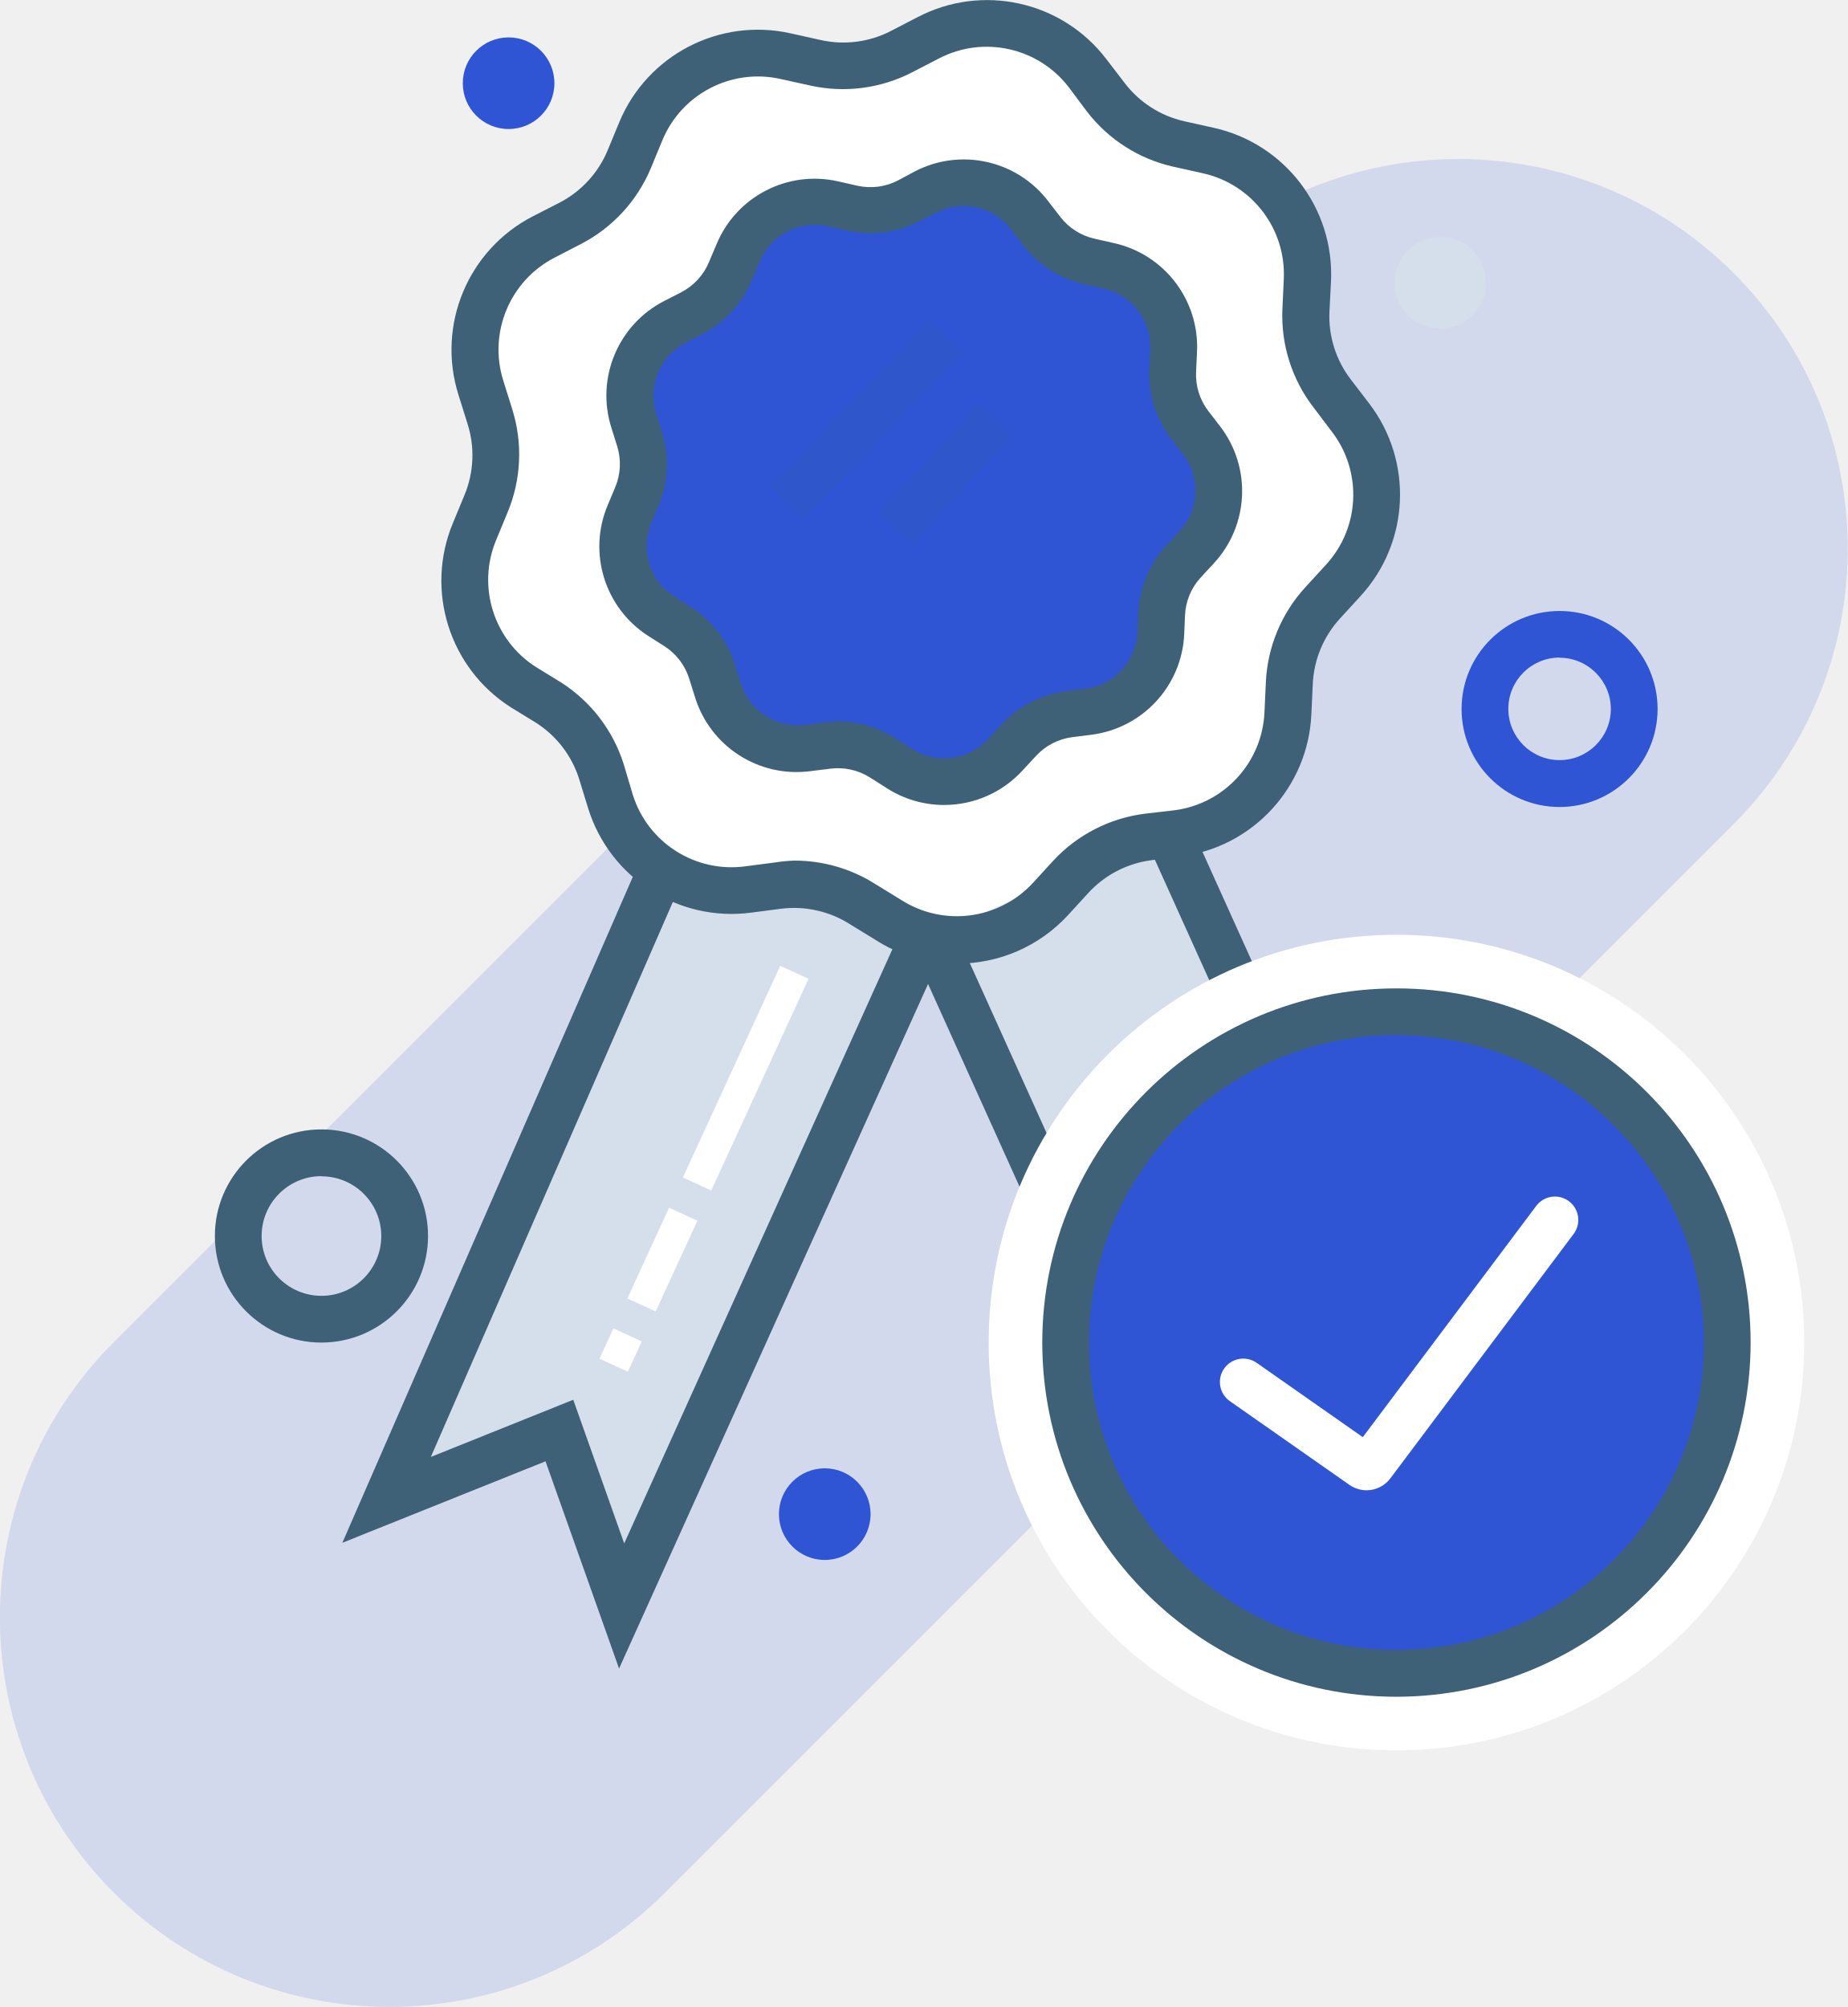
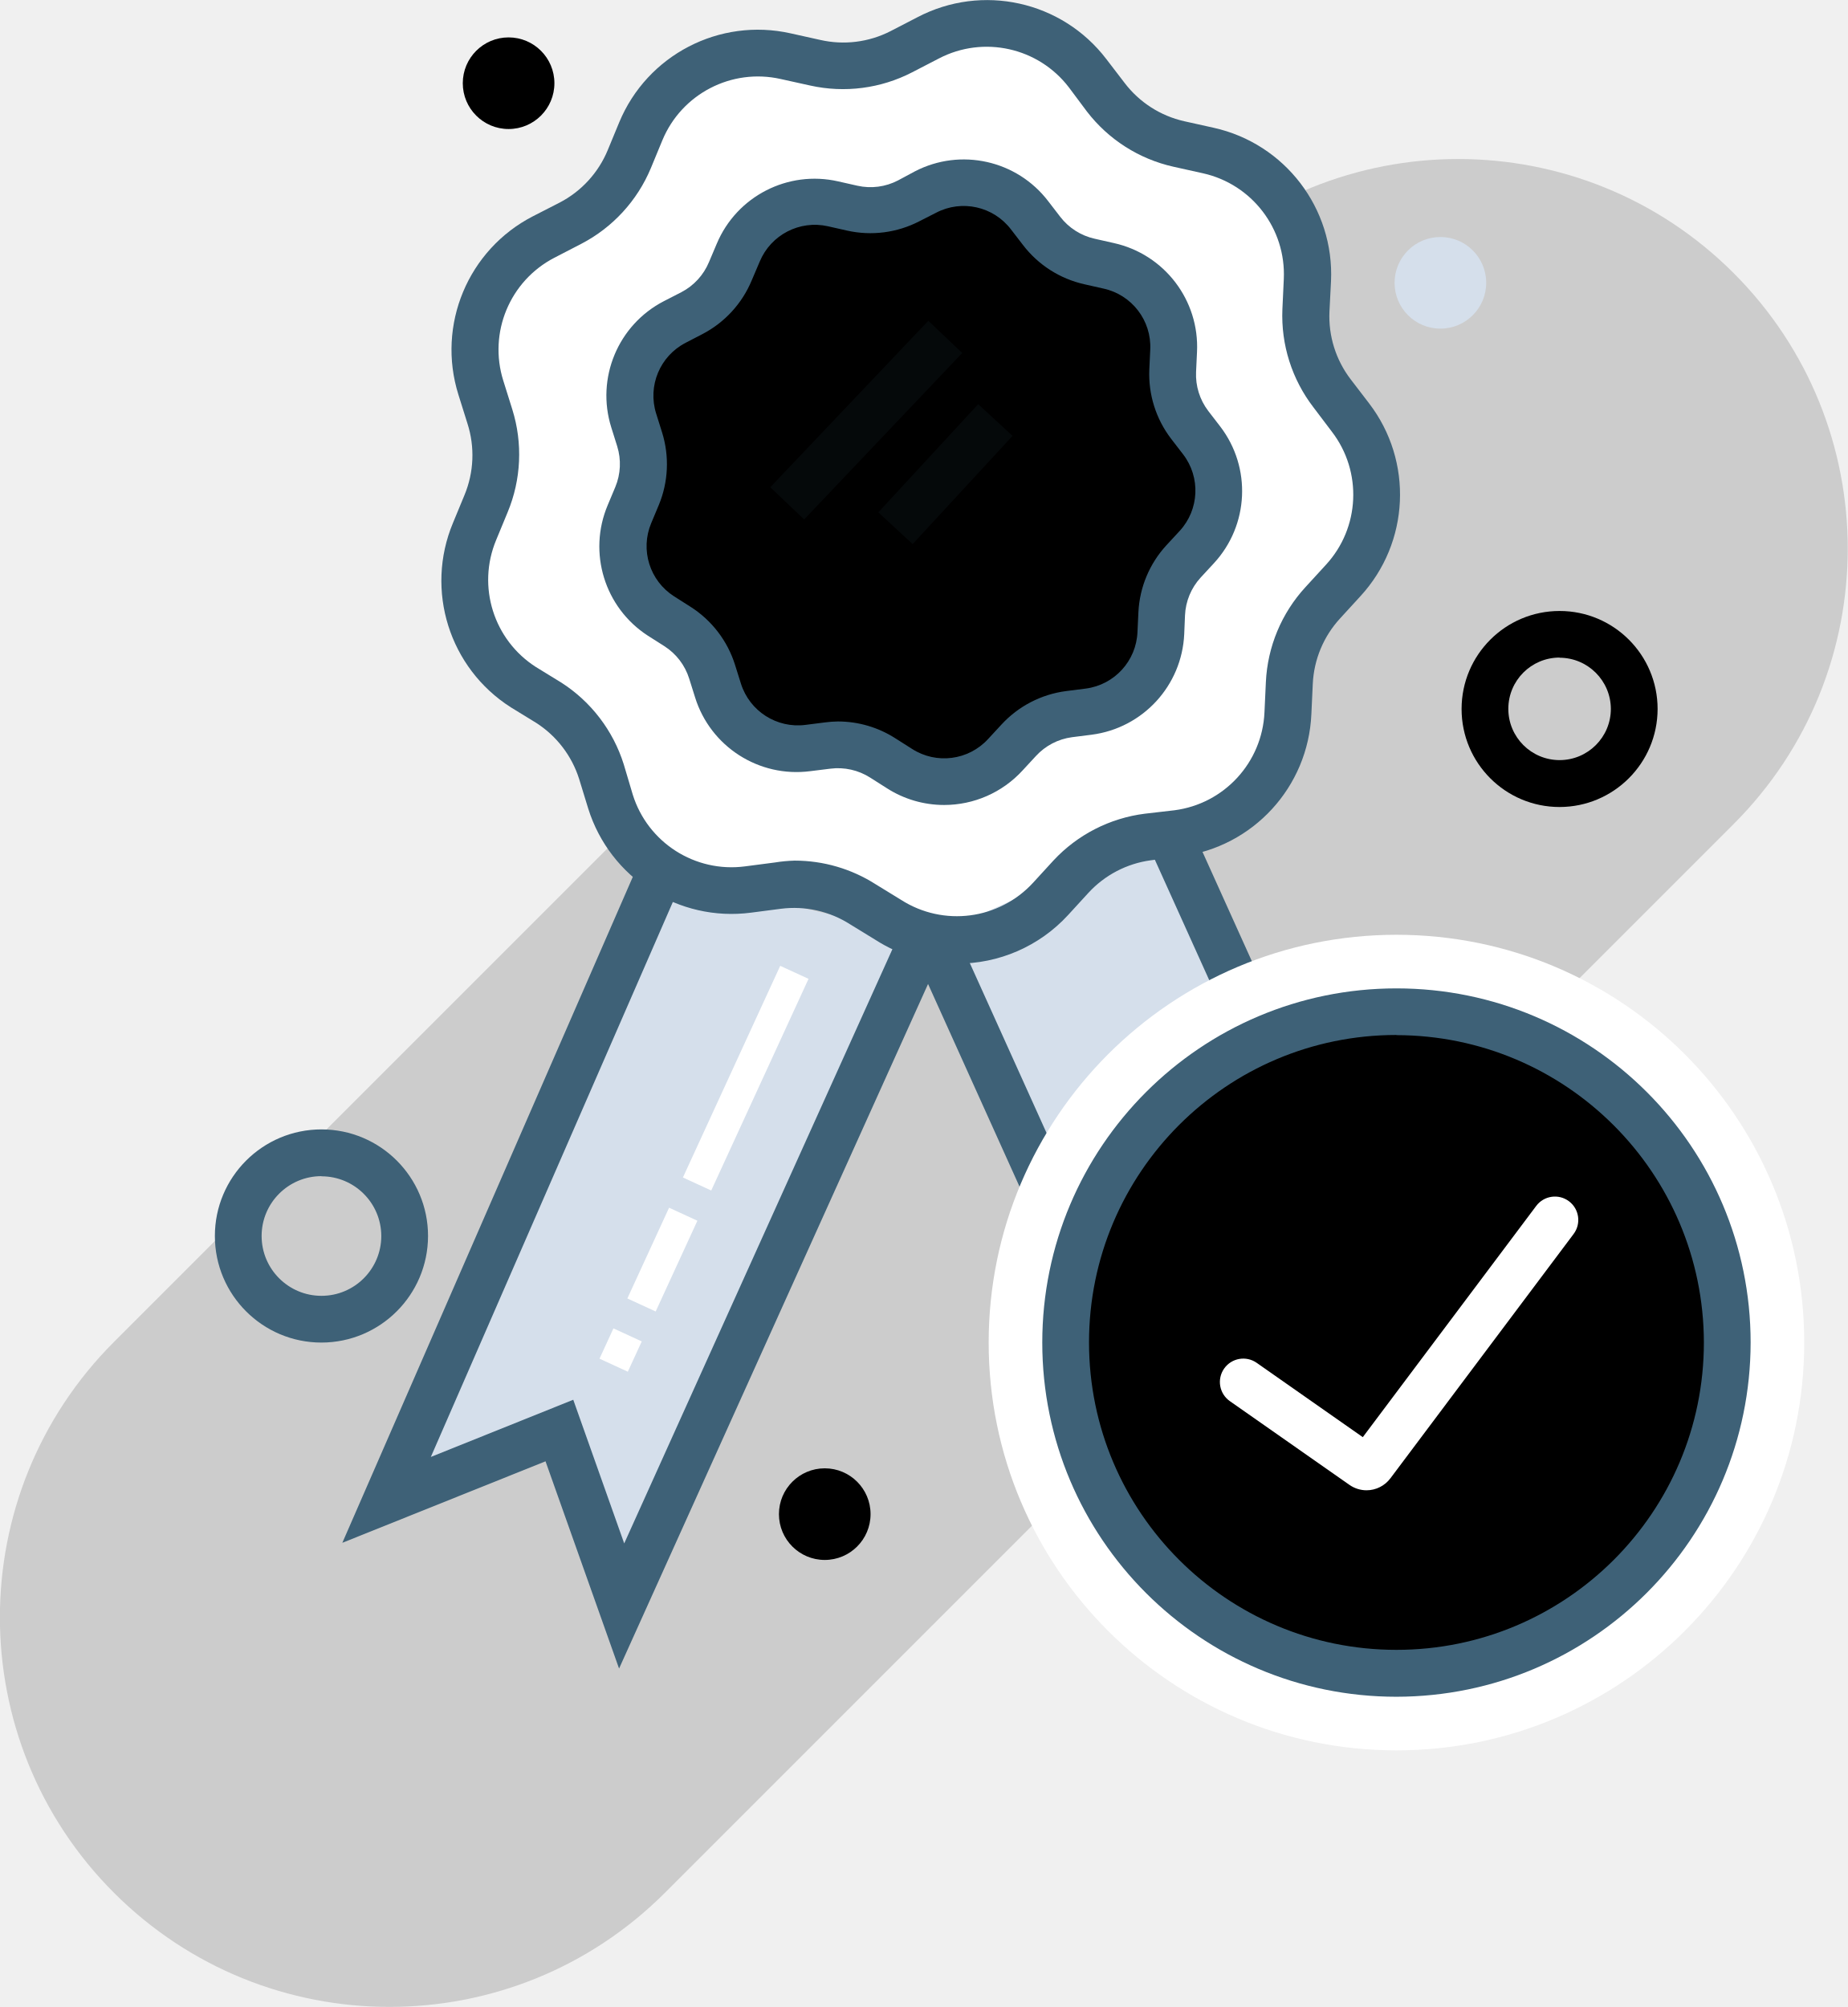
<svg xmlns="http://www.w3.org/2000/svg" viewBox="0 0 118.59 128.8">
  <defs>
-     <style>.cls-1{fill:#2f55d4;opacity:0.15;}.cls-2{fill:#fff;}.cls-3{fill:#2f55d4;}.cls-4{fill:#d5dfeb;}.cls-5,.cls-7{fill:#3e6177;}.cls-6,.cls-7{opacity:0.3;}</style>
+     <style>.cls-1{fill:#000000;opacity:0.15;}.cls-2{fill:#fff;}.cls-3{fill:#000000;}.cls-4{fill:#d5dfeb;}.cls-5,.cls-7{fill:#3e6177;}.cls-6,.cls-7{opacity:0.3;}</style>
  </defs>
  <g id="Layer_2" data-name="Layer 2">
    <g id="Layer_1-2" data-name="Layer 1">
      <rect class="cls-1" x="-14.21" y="44.5" width="147" height="50" rx="25" ry="25" transform="translate(-31.78 62.28) rotate(-45)" />
      <path class="cls-2" d="M84.91,18l-.09,1.94a8.15,8.15,0,0,0,1.67,5.32l1.18,1.54a8.15,8.15,0,0,1-.47,10.46l-1.31,1.43a8.15,8.15,0,0,0-2.14,5.15l-.09,1.94a8.15,8.15,0,0,1-7.09,7.71l-1.92.25a8.15,8.15,0,0,0-4.95,2.57L68.39,57.7A8.15,8.15,0,0,1,58,59.05l-1.63-1a8.15,8.15,0,0,0-5.44-1.22L49,57a8.15,8.15,0,0,1-8.82-5.64l-.58-1.85a8.15,8.15,0,0,0-3.39-4.43l-1.63-1a8.15,8.15,0,0,1-3.13-10l.74-1.79a8.15,8.15,0,0,0,.25-5.57l-.58-1.85a8.15,8.15,0,0,1,4-9.67l1.72-.89a8.15,8.15,0,0,0,3.77-4.1l.74-1.79a8.15,8.15,0,0,1,9.3-4.82L53.32,4a8.15,8.15,0,0,0,5.53-.72l1.72-.89A8.15,8.15,0,0,1,70.79,4.7L72,6.24a8.15,8.15,0,0,0,4.7,3l1.89.42A8.15,8.15,0,0,1,84.91,18Z" />
      <path class="cls-3" d="M100.09,51.79a6.29,6.29,0,1,1,6.29-6.29A6.3,6.3,0,0,1,100.09,51.79Zm0-9.59a3.29,3.29,0,1,0,3.29,3.29A3.3,3.3,0,0,0,100.09,42.21Z" />
      <polyline class="cls-4" points="59.29 60.09 39.89 103.06 35.9 91.81 24.81 96.25 42.32 56.12" />
      <polyline class="cls-4" points="59.83 60.09 79.22 103.06 83.22 91.81 94.31 96.25 74.91 53.28" />
      <path class="cls-3" d="M75.32,22.47l-.06,1.27a5.33,5.33,0,0,0,1.09,3.48l.77,1a5.33,5.33,0,0,1-.31,6.84L76,36a5.33,5.33,0,0,0-1.4,3.36l-.06,1.27a5.33,5.33,0,0,1-4.63,5l-1.26.16a5.33,5.33,0,0,0-3.23,1.68l-.86.93a5.33,5.33,0,0,1-6.79.88l-1.07-.68a5.33,5.33,0,0,0-3.56-.79L51.84,48a5.33,5.33,0,0,1-5.77-3.69l-.38-1.21a5.33,5.33,0,0,0-2.21-2.89l-1.07-.68a5.33,5.33,0,0,1-2-6.53l.49-1.17A5.33,5.33,0,0,0,41,28.18L40.64,27a5.33,5.33,0,0,1,2.63-6.32l1.13-.58a5.33,5.33,0,0,0,2.47-2.68l.49-1.17a5.33,5.33,0,0,1,6.08-3.15l1.24.28a5.33,5.33,0,0,0,3.61-.47l1.13-.58a5.33,5.33,0,0,1,6.68,1.49l.77,1a5.33,5.33,0,0,0,3.07,2l1.24.28A5.33,5.33,0,0,1,75.32,22.47Z" />
      <polygon class="cls-5" points="39.73 107.08 35.01 93.78 21.97 99.01 40.94 55.52 43.69 56.72 27.65 93.5 36.79 89.83 40.06 99.05 57.92 59.48 60.66 60.71 39.73 107.08" />
      <polygon class="cls-5" points="79.39 107.08 58.46 60.71 61.19 59.48 79.06 99.05 82.33 89.83 91.41 93.47 73.54 53.9 76.27 52.67 97.2 99.03 84.11 93.78 79.39 107.08" />
      <path class="cls-5" d="M61.39,61.84a9.62,9.62,0,0,1-5.2-1.52l-1.63-1a6.67,6.67,0,0,0-4.44-1l-1.92.25a9.64,9.64,0,0,1-10.45-6.68L37.17,50a6.66,6.66,0,0,0-2.76-3.61l-1.63-1a9.63,9.63,0,0,1-3.71-11.83l.74-1.79A6.66,6.66,0,0,0,30,27.18l-.58-1.85A9.63,9.63,0,0,1,34.2,13.88L35.92,13A6.66,6.66,0,0,0,39,9.64l.74-1.79a9.63,9.63,0,0,1,11-5.71l1.89.42A6.65,6.65,0,0,0,57.15,2l1.72-.89A9.63,9.63,0,0,1,71,3.79l1.18,1.54A6.65,6.65,0,0,0,76,7.78l1.89.42a9.63,9.63,0,0,1,7.53,9.85L85.32,20a6.65,6.65,0,0,0,1.36,4.34l1.18,1.54a9.63,9.63,0,0,1-.56,12.39L86,39.69a6.66,6.66,0,0,0-1.75,4.2l-.09,1.94a9.63,9.63,0,0,1-8.39,9.13l-1.92.25a6.65,6.65,0,0,0-4,2.09l-1.31,1.43A9.63,9.63,0,0,1,61.39,61.84ZM51,55.23a9.66,9.66,0,0,1,5.2,1.52l1.63,1a6.64,6.64,0,0,0,8.47-1.1l1.31-1.43a9.66,9.66,0,0,1,5.86-3L75.37,52a6.64,6.64,0,0,0,5.78-6.29l.09-1.94a9.66,9.66,0,0,1,2.54-6.09l1.31-1.43a6.64,6.64,0,0,0,.39-8.54L84.3,26.15a9.65,9.65,0,0,1-2-6.3l.09-1.94a6.64,6.64,0,0,0-5.19-6.79l-1.89-.42a9.66,9.66,0,0,1-5.56-3.55L68.6,5.61a6.64,6.64,0,0,0-8.34-1.86l-1.72.89A9.67,9.67,0,0,1,52,5.49L50.1,5.07A6.64,6.64,0,0,0,42.51,9l-.74,1.79a9.66,9.66,0,0,1-4.47,4.86l-1.72.89a6.64,6.64,0,0,0-3.28,7.89l.58,1.85a9.67,9.67,0,0,1-.3,6.59l-.74,1.79a6.64,6.64,0,0,0,2.56,8.15l1.63,1a9.67,9.67,0,0,1,4,5.24L40.61,51a6.64,6.64,0,0,0,7.2,4.6l1.92-.25A9.61,9.61,0,0,1,51,55.23Z" />
      <path class="cls-5" d="M60.59,51.66a6.81,6.81,0,0,1-3.68-1.08l-1.07-.68a3.85,3.85,0,0,0-2.55-.57L52,49.49a6.82,6.82,0,0,1-7.39-4.73l-.38-1.21a3.83,3.83,0,0,0-1.59-2.08l-1.07-.68A6.82,6.82,0,0,1,39,32.42l.49-1.17a3.83,3.83,0,0,0,.12-2.61l-.38-1.21a6.82,6.82,0,0,1,3.37-8.1l1.13-.58a3.84,3.84,0,0,0,1.77-1.93L46,15.64a6.81,6.81,0,0,1,7.79-4l1.24.28a3.83,3.83,0,0,0,2.6-.34L58.71,11a6.82,6.82,0,0,1,8.56,1.91l.77,1a3.84,3.84,0,0,0,2.21,1.41l1.24.28a6.82,6.82,0,0,1,5.33,7h0l-.06,1.27a3.84,3.84,0,0,0,.78,2.5l.77,1a6.82,6.82,0,0,1-.4,8.77l-.86.93a3.83,3.83,0,0,0-1,2.42L76,40.69a6.82,6.82,0,0,1-5.94,6.46l-1.26.16a3.83,3.83,0,0,0-2.32,1.21l-.86.93A6.82,6.82,0,0,1,60.59,51.66ZM53.78,46.3a6.84,6.84,0,0,1,3.68,1.08l1.07.68a3.82,3.82,0,0,0,4.88-.63l.86-.93a6.84,6.84,0,0,1,4.15-2.15l1.26-.16A3.82,3.82,0,0,0,73,40.55l.06-1.27A6.83,6.83,0,0,1,74.85,35l.86-.93a3.82,3.82,0,0,0,.22-4.91l-.77-1a6.83,6.83,0,0,1-1.4-4.46l.06-1.27a3.82,3.82,0,0,0-3-3.91l-1.24-.28a6.84,6.84,0,0,1-3.93-2.52l-.77-1a3.82,3.82,0,0,0-4.8-1.07L59,14.2a6.83,6.83,0,0,1-4.63.6l-1.24-.28a3.83,3.83,0,0,0-4.37,2.26L48.24,18a6.84,6.84,0,0,1-3.16,3.44L44,22a3.82,3.82,0,0,0-1.89,4.54l.38,1.21a6.84,6.84,0,0,1-.21,4.66l-.49,1.17a3.82,3.82,0,0,0,1.47,4.69l1.07.68a6.84,6.84,0,0,1,2.84,3.71l.38,1.21a3.83,3.83,0,0,0,4.14,2.65l1.26-.16A6.78,6.78,0,0,1,53.78,46.3Z" />
      <path class="cls-5" d="M20.63,86.16a6.84,6.84,0,1,1,6.84-6.84A6.85,6.85,0,0,1,20.63,86.16Zm0-10.68a3.84,3.84,0,1,0,3.84,3.84A3.84,3.84,0,0,0,20.63,75.49Z" />
      <circle class="cls-3" cx="52.93" cy="97.17" r="2.94" />
      <circle class="cls-3" cx="32.64" cy="5.34" r="2.94" />
      <circle class="cls-4" cx="92.44" cy="18.15" r="2.94" />
      <g class="cls-6">
        <rect class="cls-7" x="48.23" y="25.46" width="14.73" height="3" transform="translate(-2.24 48.71) rotate(-46.48)" />
        <rect class="cls-7" x="55.95" y="28.93" width="9.45" height="3" transform="translate(-2.84 54.37) rotate(-47.29)" />
      </g>
      <rect class="cls-2" x="40.39" y="68.19" width="14.95" height="2" transform="translate(-35 83.78) rotate(-65.31)" />
      <rect class="cls-2" x="39.31" y="79.83" width="6.41" height="2" transform="translate(-48.69 85.7) rotate(-65.31)" />
      <rect class="cls-2" x="38.77" y="85.65" width="2.14" height="2" transform="translate(-55.54 86.61) rotate(-65.29)" />
      <rect class="cls-2" x="90.32" y="88.09" width="2" height="12.69" />
      <rect class="cls-2" x="90.32" y="102.59" width="2" height="5.44" />
      <rect class="cls-2" x="90.32" y="109.84" width="2" height="1.81" />
      <circle class="cls-2" cx="89.62" cy="86.16" r="26.17" />
      <circle class="cls-3" cx="90.53" cy="86.16" r="21.23" />
      <path class="cls-5" d="M89.62,108.89a22.73,22.73,0,1,1,22.73-22.73A22.76,22.76,0,0,1,89.62,108.89Zm0-42.47a19.73,19.73,0,1,0,19.73,19.73A19.76,19.76,0,0,0,89.62,66.43Z" />
      <path class="cls-2" d="M87.7,95.64a1.92,1.92,0,0,1-1.1-.35l-7.67-5.37a1.5,1.5,0,0,1,1.72-2.46l6.81,4.77L98.59,77.39a1.5,1.5,0,1,1,2.4,1.8L89.24,94.86A1.92,1.92,0,0,1,87.7,95.64Z" />
    </g>
  </g>
</svg>
